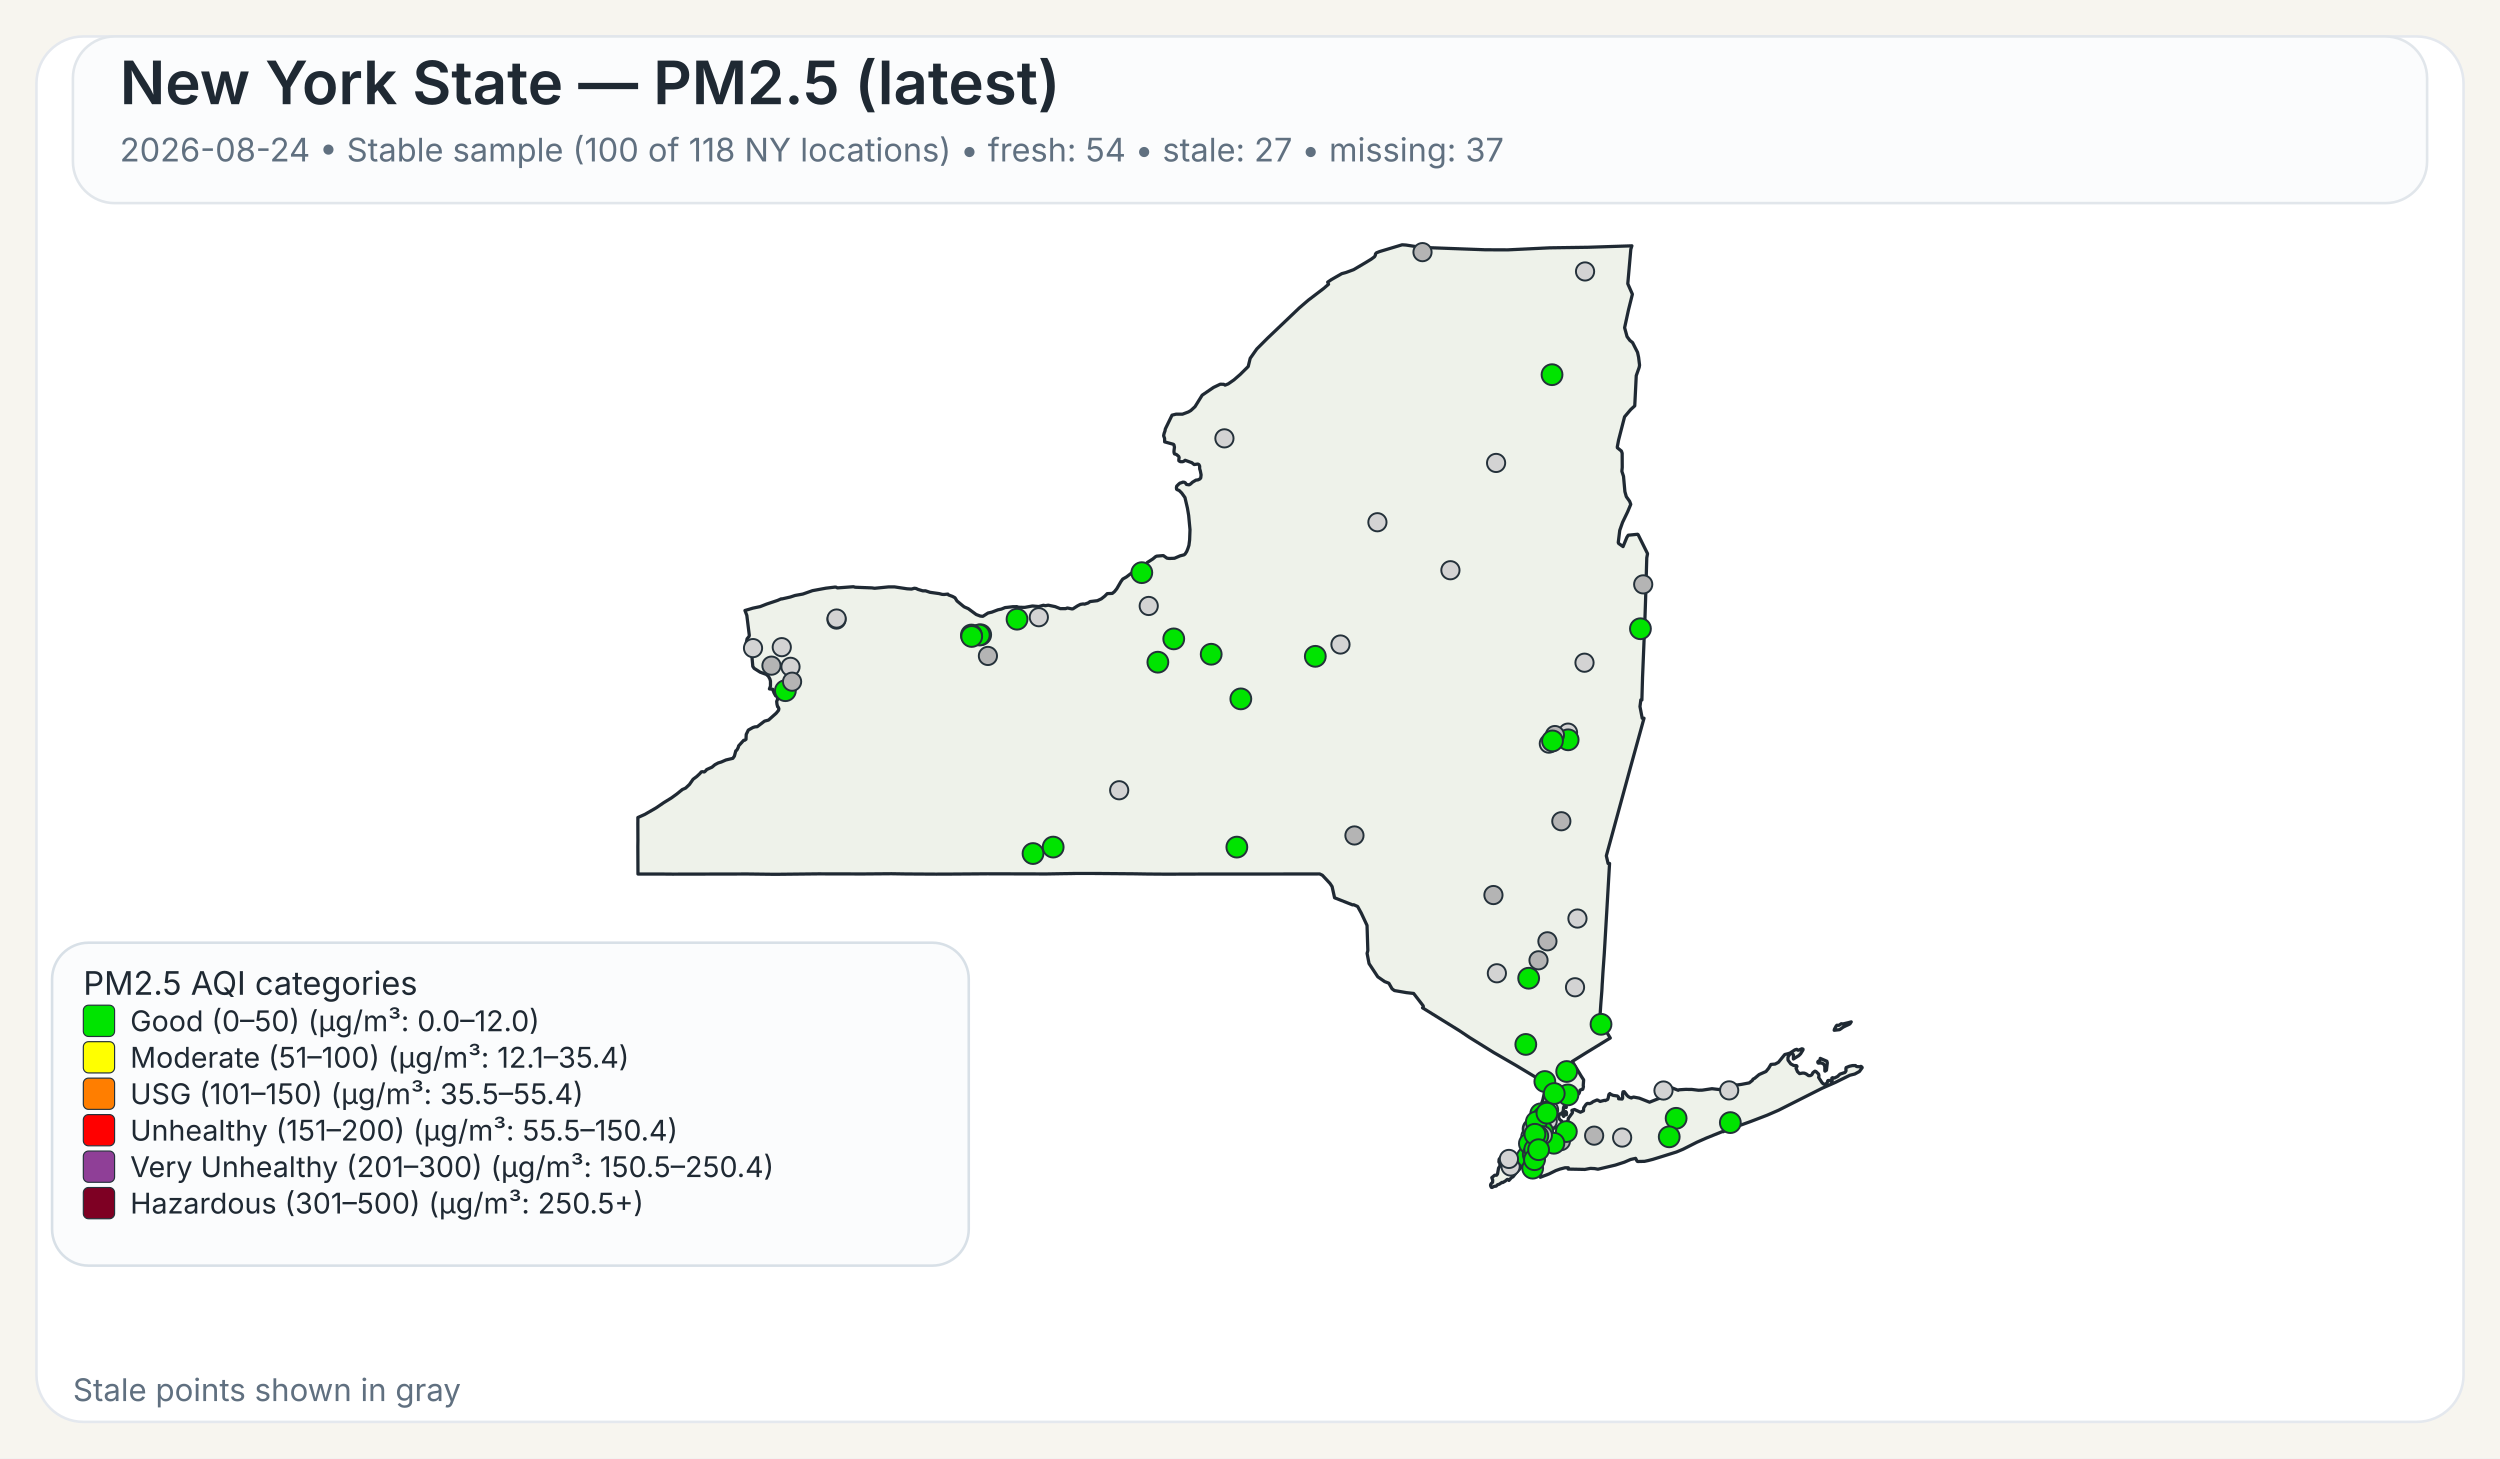
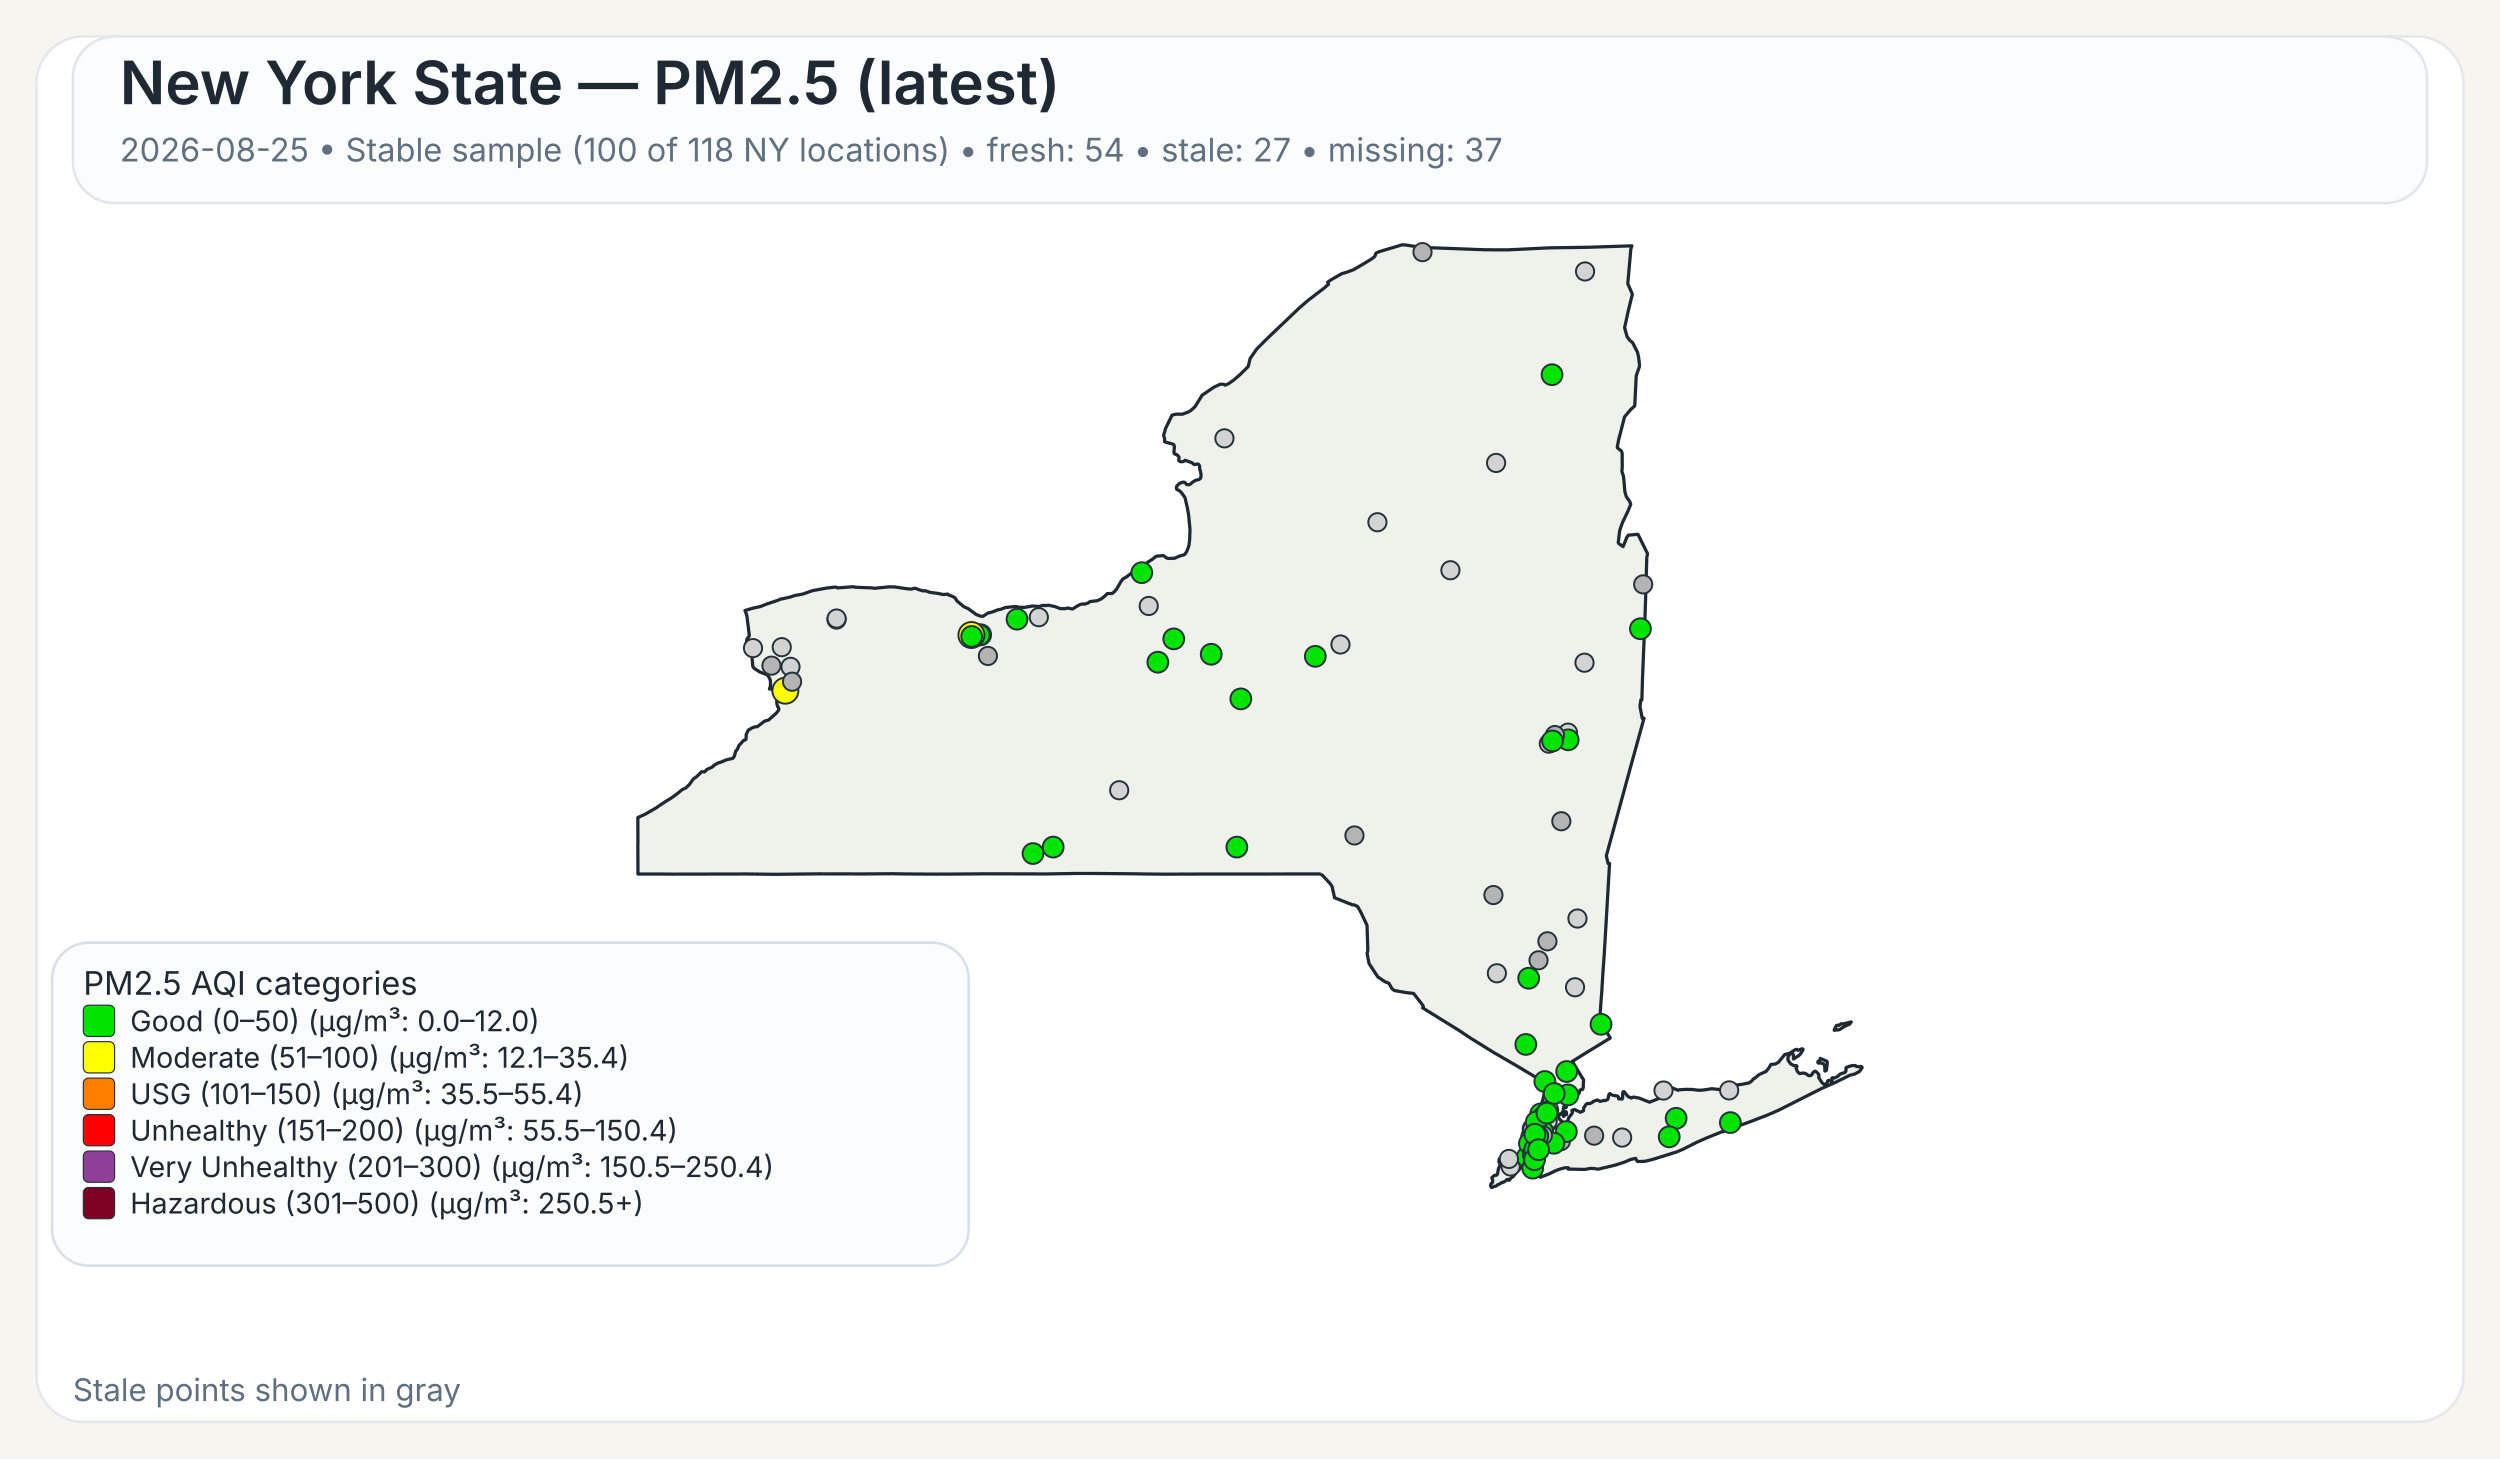
<svg xmlns="http://www.w3.org/2000/svg" width="960" height="560">
  <rect x="0" y="0" width="960" height="560" fill="#F7F5EF" />
  <rect x="14" y="14" width="932" height="532" rx="18" ry="18" fill="#FFFFFF" stroke="#E4E8EE" stroke-width="1" />
  <rect x="28" y="14" width="904" height="64" rx="16" ry="16" fill="#FBFCFD" stroke="#E1E6EB" stroke-width="1" />
  <text x="46" y="40" font-family="Public Sans, Inter, Aptos, Segoe UI, Arial, sans-serif" font-size="23" font-weight="600" fill="#1F2933">New York State — PM2.5 (latest)</text>
-   <text x="46" y="62" font-family="Public Sans, Inter, Aptos, Segoe UI, Arial, sans-serif" font-size="12.5" font-weight="400" fill="#607080">2026-08-24 • Stable sample (100 of 118 NY locations) • fresh: 54 • stale: 27 • missing: 37</text>
+   <text x="46" y="62" font-family="Public Sans, Inter, Aptos, Segoe UI, Arial, sans-serif" font-size="12.5" font-weight="400" fill="#607080">2026-08-25 • Stable sample (100 of 118 NY locations) • fresh: 54 • stale: 27 • missing: 37</text>
  <path d="M601.06,426.90 L601.23,426.83 L601.48,427.07 L601.55,427.32 L601.50,428.06 L601.28,428.08 L601.08,427.81 L601.04,427.27 L601.06,426.90 Z" fill="#EEF2EA" stroke="#1F2933" stroke-width="1.25" stroke-linejoin="round" />
  <path d="M585.16,439.66 L585.21,439.61 L585.24,439.63 L585.33,439.75 L585.00,440.50 L584.94,440.59 L584.83,440.54 L584.77,440.43 L584.80,440.38 L585.16,439.66 Z" fill="#EEF2EA" stroke="#1F2933" stroke-width="1.25" stroke-linejoin="round" />
  <path d="M579.00,452.87 L578.74,452.93 L578.02,453.54 L577.00,454.12 L576.75,454.04 L575.70,454.75 L575.07,454.93 L574.52,455.48 L573.72,455.58 L572.92,456.00 L572.71,455.95 L572.45,455.50 L572.36,455.05 L572.56,454.57 L573.14,454.01 L573.21,453.18 L572.85,452.21 L573.97,451.28 L574.68,451.28 L575.04,450.81 L575.45,448.53 L575.88,447.92 L575.97,447.53 L575.92,446.38 L575.63,446.32 L575.58,446.12 L575.66,445.16 L576.32,444.30 L576.87,444.03 L577.23,444.07 L577.46,444.30 L578.49,444.56 L580.44,444.30 L582.44,443.79 L583.07,443.83 L583.44,444.38 L583.57,445.77 L584.00,446.72 L584.43,447.38 L584.07,448.20 L583.53,448.95 L582.19,450.36 L580.96,451.93 L580.89,451.88 L580.35,452.27 L579.42,453.28 L579.25,452.99 L579.00,452.87 Z" fill="#EEF2EA" stroke="#1F2933" stroke-width="1.25" stroke-linejoin="round" />
  <path d="M698.65,407.28 L698.89,406.98 L698.98,406.42 L701.51,407.51 L701.69,408.12 L701.35,410.97 L700.83,411.31 L700.74,411.25 L700.74,409.57 L700.38,408.71 L700.19,408.52 L699.35,408.18 L698.24,408.24 L698.08,408.08 L698.02,407.81 L698.15,407.57 L698.65,407.28 Z" fill="#EEF2EA" stroke="#1F2933" stroke-width="1.25" stroke-linejoin="round" />
  <path d="M709.87,392.68 L710.87,392.40 L710.37,393.17 L709.71,393.51 L708.74,393.94 L707.77,394.42 L706.83,395.10 L706.37,395.39 L704.33,395.63 L704.44,395.18 L704.77,394.57 L705.12,393.94 L705.39,393.69 L706.11,393.74 L707.05,393.11 L707.70,393.19 L709.32,392.81 L709.87,392.68 Z" fill="#EEF2EA" stroke="#1F2933" stroke-width="1.25" stroke-linejoin="round" />
  <path d="M601.43,424.75 L601.44,424.82 L601.44,424.87 L601.44,424.97 L601.48,425.16 L601.44,425.24 L601.21,425.31 L600.95,425.08 L600.95,424.92 L601.10,424.88 L601.13,424.65 L601.23,424.58 L601.37,424.64 L601.42,424.70 L601.43,424.75 Z" fill="#EEF2EA" stroke="#1F2933" stroke-width="1.25" stroke-linejoin="round" />
  <path d="M623.05,163.10 L621.53,169.00 L621.04,171.61 L621.07,171.95 L622.62,173.20 L622.91,174.06 L622.94,179.46 L622.80,180.98 L623.43,182.92 L623.96,188.79 L624.50,190.70 L624.50,190.71 L625.79,192.51 L626.21,193.67 L625.60,195.12 L625.01,196.54 L623.06,200.59 L622.75,201.47 L621.98,203.67 L621.41,208.34 L621.56,208.68 L623.25,209.89 L624.72,206.33 L625.25,205.52 L628.84,205.16 L629.06,205.34 L632.45,212.18 L632.66,212.61 L632.36,214.21 L632.03,225.74 L632.03,225.80 L632.02,226.34 L632.00,227.05 L631.90,230.25 L631.64,238.09 L631.03,253.00 L630.74,259.97 L630.73,260.06 L630.73,260.23 L630.48,268.80 L630.08,268.74 L629.75,271.32 L630.61,275.80 L631.30,275.80 L628.80,284.88 L626.09,294.70 L622.63,307.38 L616.83,328.64 L617.50,331.57 L618.07,331.57 L617.02,349.62 L617.02,349.66 L616.71,354.88 L616.28,362.25 L616.04,366.27 L615.53,373.42 L615.30,377.22 L615.29,377.28 L615.29,377.35 L615.28,377.44 L615.28,377.49 L615.27,377.53 L615.19,379.03 L615.19,379.14 L615.18,379.18 L615.18,379.35 L615.17,379.49 L615.12,380.31 L615.09,380.73 L615.08,380.89 L614.72,385.46 L614.66,386.30 L614.29,391.98 L618.35,398.60 L616.75,399.56 L616.45,399.75 L610.52,403.39 L609.46,404.03 L609.01,404.31 L603.77,407.58 L605.77,410.89 L606.19,411.58 L606.62,412.29 L607.18,413.23 L608.08,414.62 L608.12,414.70 L607.96,416.83 L608.04,417.28 L607.81,418.17 L607.68,418.35 L607.54,418.27 L606.73,418.62 L606.42,419.73 L606.23,420.03 L605.55,420.48 L604.13,421.08 L603.54,421.65 L602.05,422.64 L600.59,424.82 L600.46,425.17 L600.38,425.37 L600.34,426.13 L600.15,426.98 L600.19,427.32 L600.39,427.51 L600.54,427.87 L600.54,428.09 L600.53,428.27 L600.60,428.55 L600.51,428.65 L600.44,428.71 L600.35,428.62 L600.18,428.29 L600.01,427.93 L600.10,427.54 L599.94,427.19 L599.85,427.21 L599.64,427.48 L599.51,427.81 L599.07,427.70 L598.72,427.92 L598.55,428.85 L598.57,429.17 L598.77,429.63 L599.21,430.17 L599.64,430.41 L600.31,431.59 L600.59,432.07 L600.90,432.04 L601.36,431.60 L601.36,431.60 L602.21,429.98 L602.19,429.51 L603.74,427.42 L603.84,427.11 L603.60,426.42 L603.67,426.33 L604.61,426.05 L606.88,427.09 L607.17,426.96 L608.05,426.54 L608.14,425.40 L608.93,424.24 L609.36,423.80 L609.77,423.70 L610.33,423.82 L611.26,423.43 L611.66,423.07 L613.16,422.42 L613.38,422.39 L614.46,422.95 L616.17,422.51 L616.43,422.62 L617.32,422.20 L617.49,421.82 L617.52,421.77 L617.81,420.28 L618.19,419.93 L618.22,419.96 L618.50,420.18 L618.60,420.26 L618.84,420.36 L619.48,420.63 L619.66,420.66 L619.90,420.69 L620.59,420.79 L621.03,420.85 L621.08,420.86 L621.49,421.26 L621.50,421.39 L621.55,421.93 L622.90,422.03 L623.09,421.64 L623.06,420.27 L623.21,419.33 L623.28,419.23 L623.69,419.22 L624.78,420.64 L625.29,421.11 L626.07,421.51 L626.50,421.62 L626.59,421.46 L627.35,421.28 L629.51,421.69 L629.51,421.69 L633.42,423.24 L638.19,421.34 L638.36,420.84 L638.45,419.18 L638.68,418.35 L640.49,417.89 L642.20,417.80 L644.45,418.67 L644.65,418.48 L647.29,418.32 L649.72,418.35 L652.18,418.65 L653.70,418.61 L657.40,418.06 L660.48,418.42 L661.32,417.62 L664.03,416.80 L665.53,416.46 L666.97,416.64 L668.73,416.40 L671.71,415.83 L672.90,414.88 L673.16,414.40 L673.82,414.05 L675.50,412.63 L678.13,411.46 L679.12,410.27 L680.04,408.74 L681.66,408.60 L682.91,407.93 L685.34,404.94 L686.69,404.59 L687.35,404.38 L689.21,403.16 L689.94,402.93 L690.28,403.23 L690.57,403.30 L691.93,402.73 L692.35,402.87 L692.38,403.11 L691.44,404.66 L690.75,405.35 L688.66,406.65 L688.68,405.06 L688.30,404.60 L687.92,404.54 L687.60,404.66 L687.09,405.06 L686.58,406.01 L686.59,407.08 L687.65,408.54 L688.81,409.15 L689.85,409.20 L690.06,409.50 L689.68,410.21 L690.24,411.51 L691.03,412.27 L692.17,412.06 L692.88,412.09 L693.59,412.39 L694.51,413.06 L695.19,413.03 L695.62,412.79 L695.84,412.56 L696.12,411.95 L696.83,411.38 L696.98,411.33 L697.37,411.49 L698.35,412.46 L698.48,413.14 L698.35,413.73 L699.60,415.66 L700.04,416.12 L700.44,416.32 L700.84,416.33 L701.58,415.93 L701.76,415.37 L701.81,415.13 L701.99,414.91 L702.86,414.89 L703.07,415.26 L703.12,415.25 L703.24,415.22 L703.45,415.13 L703.57,414.86 L703.45,414.38 L703.43,414.00 L703.70,413.83 L704.39,413.98 L705.62,413.37 L706.56,412.46 L708.48,411.82 L708.83,411.29 L708.88,410.85 L708.80,410.51 L708.92,409.94 L710.19,409.44 L711.31,409.19 L712.51,409.17 L712.73,409.44 L713.09,409.58 L714.27,409.63 L714.58,409.48 L714.99,409.75 L715.07,409.99 L714.02,411.45 L712.24,412.42 L710.34,412.90 L704.77,415.65 L699.71,417.88 L682.98,426.32 L678.57,428.24 L672.42,430.60 L662.20,434.30 L661.73,434.58 L661.49,434.51 L660.84,434.74 L655.19,437.03 L651.62,438.61 L646.31,441.30 L643.78,442.36 L638.41,444.04 L634.66,445.20 L632.83,445.67 L631.47,445.96 L631.32,445.96 L628.83,446.02 L628.63,445.87 L628.07,444.81 L626.15,445.24 L623.74,446.28 L621.85,446.89 L620.27,447.40 L613.61,448.98 L612.34,448.74 L610.73,448.66 L608.60,449.06 L605.36,448.99 L602.17,448.93 L602.19,448.77 L602.25,448.43 L600.97,448.42 L599.39,448.83 L599.07,448.91 L597.43,449.50 L594.79,450.81 L591.48,452.07 L591.48,451.26 L591.59,450.86 L591.41,450.49 L591.24,450.39 L590.88,450.18 L590.56,449.81 L590.00,449.87 L588.10,450.05 L587.46,450.03 L587.05,449.85 L586.87,449.72 L586.81,449.43 L587.15,448.99 L587.21,448.90 L587.49,448.42 L587.39,448.02 L586.94,447.62 L585.63,447.32 L585.23,446.64 L585.06,445.69 L585.31,444.71 L585.45,444.41 L585.68,443.96 L586.50,442.95 L586.37,441.37 L586.22,441.17 L586.16,441.08 L586.11,440.71 L586.29,440.19 L586.49,440.03 L586.59,439.53 L586.42,439.11 L586.13,438.91 L586.77,435.14 L587.04,434.58 L587.53,433.54 L588.00,432.56 L588.37,431.79 L590.66,426.98 L591.27,425.68 L591.55,425.09 L591.55,425.09 L591.90,424.00 L592.36,422.57 L592.47,422.24 L593.89,415.87 L593.37,415.86 L592.83,415.54 L585.14,410.91 L585.14,410.91 L582.09,409.08 L581.83,408.93 L574.90,404.92 L573.64,404.20 L565.84,399.35 L564.27,398.37 L560.37,395.76 L546.26,387.01 L546.57,386.68 L546.49,386.22 L542.83,381.48 L542.63,381.46 L540.06,381.17 L535.45,380.37 L534.54,379.69 L533.32,377.55 L531.70,376.93 L529.06,375.09 L525.71,370.01 L525.14,367.03 L524.96,366.10 L525.25,365.02 L524.94,355.37 L522.72,350.61 L521.32,348.08 L519.78,347.40 L519.41,347.49 L512.48,344.75 L511.52,340.44 L510.72,339.24 L507.79,336.09 L506.74,335.59 L502.43,335.60 L502.18,335.60 L499.75,335.60 L499.39,335.61 L499.35,335.61 L469.83,335.63 L469.66,335.63 L462.36,335.64 L461.30,335.63 L460.85,335.63 L460.00,335.64 L448.21,335.68 L447.85,335.68 L441.17,335.63 L440.91,335.63 L435.49,335.54 L435.46,335.54 L420.14,335.41 L418.99,335.41 L413.90,335.41 L413.83,335.41 L413.52,335.41 L412.93,335.41 L412.60,335.42 L411.23,335.45 L411.22,335.45 L408.74,335.48 L408.73,335.48 L401.77,335.60 L379.14,335.54 L372.91,335.59 L364.59,335.65 L360.26,335.66 L359.71,335.67 L347.88,335.60 L347.87,335.60 L342.30,335.51 L337.43,335.55 L331.40,335.60 L314.24,335.56 L297.70,335.74 L295.08,335.71 L287.13,335.61 L286.61,335.61 L258.23,335.67 L257.47,335.66 L253.93,335.63 L253.07,335.62 L253.07,335.63 L244.98,335.62 L244.93,325.04 L244.95,323.48 L244.96,322.52 L244.95,321.67 L244.95,321.16 L244.95,320.84 L244.93,316.08 L244.94,315.42 L244.94,313.93 L247.57,312.75 L251.88,310.27 L254.93,308.19 L257.77,306.44 L259.87,304.92 L262.02,303.17 L263.28,302.62 L264.74,301.24 L266.14,299.24 L267.54,298.19 L268.72,297.09 L269.32,296.39 L269.90,296.33 L270.33,296.44 L270.54,296.38 L271.04,295.92 L271.36,295.51 L273.40,294.60 L274.52,293.65 L275.81,292.96 L276.98,292.61 L278.76,291.83 L281.41,291.20 L282.01,290.34 L282.12,289.92 L282.55,288.31 L282.75,288.22 L283.00,287.95 L283.49,287.01 L283.63,286.42 L285.57,284.28 L285.90,284.29 L286.46,283.91 L286.55,282.02 L287.35,280.35 L289.13,279.36 L289.89,279.12 L290.78,279.05 L293.57,276.92 L295.12,276.50 L298.07,273.86 L298.97,272.76 L299.09,272.13 L298.79,271.45 L298.62,271.42 L298.36,270.43 L298.24,269.33 L298.55,268.66 L298.61,268.16 L298.25,267.28 L297.85,267.20 L297.24,266.09 L296.70,264.68 L295.46,264.54 L295.86,263.47 L295.86,261.59 L295.66,260.80 L295.08,259.71 L294.94,259.59 L294.28,258.99 L291.89,258.11 L289.57,256.64 L289.07,255.88 L288.57,250.10 L288.55,249.89 L286.78,249.43 L286.31,248.17 L286.88,245.30 L287.63,244.40 L287.73,243.95 L286.78,236.32 L286.06,234.43 L289.07,233.54 L291.93,232.93 L294.37,231.97 L298.62,230.55 L299.99,229.95 L300.12,230.02 L303.47,229.26 L305.29,228.66 L308.28,228.12 L312.00,226.81 L317.17,225.86 L320.65,225.44 L321.03,225.47 L321.59,225.76 L322.04,225.72 L327.70,225.30 L328.39,225.50 L334.82,225.75 L335.83,225.90 L341.09,225.38 L343.51,225.37 L348.32,226.10 L349.98,226.20 L350.03,226.20 L351.12,225.89 L351.79,225.98 L352.52,226.34 L354.31,226.87 L355.38,226.87 L357.13,227.45 L360.63,227.94 L361.77,228.24 L362.50,228.28 L363.98,228.13 L364.17,228.44 L365.74,229.01 L366.72,229.54 L367.48,230.77 L369.92,232.79 L370.31,233.07 L371.82,233.73 L373.38,234.88 L374.86,235.97 L376.42,236.57 L377.42,236.67 L379.40,235.40 L380.84,235.07 L383.21,234.17 L384.54,233.89 L385.93,233.32 L386.27,233.28 L386.83,233.22 L388.90,232.98 L390.48,232.95 L391.11,233.18 L393.48,233.24 L396.46,232.70 L398.89,232.91 L400.66,232.42 L401.43,232.58 L402.53,232.39 L405.18,232.95 L407.17,233.73 L409.20,233.71 L409.87,233.47 L411.66,233.83 L412.03,233.77 L413.80,232.63 L414.88,232.08 L415.91,231.92 L416.48,231.99 L417.81,231.55 L418.60,231.00 L421.39,230.66 L422.92,229.95 L424.23,228.91 L425.18,227.95 L425.69,227.93 L427.12,227.87 L427.93,227.21 L428.83,226.10 L430.44,223.32 L431.14,222.35 L431.96,221.89 L432.55,221.55 L435.18,219.53 L437.03,218.59 L437.61,217.92 L437.98,217.72 L438.51,217.88 L439.70,217.38 L440.56,215.99 L442.64,214.67 L443.82,213.70 L444.23,213.55 L446.72,213.34 L448.11,214.33 L448.97,214.45 L450.99,214.38 L453.20,213.43 L454.63,213.07 L455.05,212.77 L455.69,211.79 L456.17,210.59 L456.55,209.40 L456.81,207.36 L456.96,203.41 L456.73,200.97 L456.44,197.89 L455.97,195.10 L455.02,191.05 L453.78,189.32 L452.78,188.33 L452.13,188.08 L451.81,187.86 L451.74,187.30 L451.84,186.69 L452.22,186.31 L452.64,185.89 L453.10,185.51 L453.80,185.32 L454.18,185.14 L454.70,185.18 L455.13,185.37 L455.61,186.03 L456.63,186.18 L457.19,185.84 L457.91,185.17 L459.24,184.37 L460.00,184.28 L460.73,183.93 L461.08,183.54 L461.22,182.35 L460.90,180.72 L460.70,180.14 L460.66,179.72 L460.67,178.99 L460.38,178.40 L459.97,178.19 L458.56,178.39 L457.66,177.67 L455.09,176.75 L454.57,177.13 L454.12,177.30 L453.65,177.30 L453.29,177.28 L452.94,177.12 L452.67,176.90 L452.67,176.38 L452.79,175.72 L452.62,175.27 L451.89,174.63 L451.54,174.45 L451.01,174.30 L450.87,173.94 L450.80,173.54 L450.84,172.88 L450.99,171.72 L450.78,170.78 L450.56,170.60 L447.23,169.68 L447.20,168.34 L446.83,167.32 L447.02,166.42 L447.35,165.48 L447.50,164.69 L450.06,159.42 L451.61,159.04 L454.05,159.05 L456.36,158.18 L457.28,157.64 L458.88,156.17 L461.63,151.75 L465.96,148.79 L468.59,147.53 L469.94,147.58 L470.43,147.90 L471.65,147.40 L473.83,145.88 L476.29,143.74 L476.97,143.06 L479.31,140.74 L480.08,137.59 L482.60,134.01 L486.70,129.90 L498.91,118.26 L502.36,115.29 L508.27,110.78 L510.16,109.15 L509.83,108.34 L511.28,107.35 L515.25,105.08 L516.86,104.64 L519.80,103.55 L524.26,100.92 L526.51,99.55 L527.81,98.60 L528.14,98.00 L528.16,97.54 L528.55,97.08 L529.76,96.60 L538.43,94.00 L539.92,94.10 L544.47,94.80 L545.84,95.00 L570.26,95.91 L578.85,95.95 L585.96,95.61 L595.04,95.17 L609.91,94.95 L626.65,94.40 L626.23,95.73 L625.68,102.02 L625.07,108.95 L626.84,112.98 L625.33,119.03 L623.85,125.84 L624.79,129.27 L625.53,130.26 L625.83,130.68 L626.91,131.56 L626.91,131.56 L628.81,135.29 L629.22,137.19 L629.59,140.21 L629.45,141.06 L628.32,144.25 L627.83,154.15 L627.74,155.85 L626.19,157.27 L623.83,160.07 L623.05,163.10 Z" fill="#EEF2EA" stroke="#1F2933" stroke-width="1.25" stroke-linejoin="round" />
  <circle cx="574.80" cy="373.74" r="3.50" fill="lightgray" stroke="#24313A" stroke-width="0.75" />
  <circle cx="296.24" cy="255.61" r="3.50" fill="rgb(180,180,180)" stroke="#24313A" stroke-width="0.75" />
  <circle cx="585.91" cy="401.06" r="4.00" fill="#00E400" stroke="#24313A" stroke-width="0.75" />
  <circle cx="590.67" cy="430.08" r="3.50" fill="lightgray" stroke="#24313A" stroke-width="0.75" />
  <circle cx="587.01" cy="375.64" r="4.00" fill="#00E400" stroke="#24313A" stroke-width="0.75" />
  <circle cx="580.07" cy="447.93" r="3.50" fill="lightgray" stroke="#24313A" stroke-width="0.75" />
  <circle cx="528.93" cy="200.54" r="3.50" fill="lightgray" stroke="#24313A" stroke-width="0.75" />
  <circle cx="622.90" cy="436.82" r="3.50" fill="lightgray" stroke="#24313A" stroke-width="0.75" />
  <circle cx="321.22" cy="237.92" r="3.50" fill="lightgray" stroke="#24313A" stroke-width="0.75" />
  <circle cx="556.96" cy="218.97" r="3.50" fill="lightgray" stroke="#24313A" stroke-width="0.75" />
  <circle cx="574.50" cy="177.77" r="3.50" fill="lightgray" stroke="#24313A" stroke-width="0.75" />
  <circle cx="429.77" cy="303.46" r="3.50" fill="lightgray" stroke="#24313A" stroke-width="0.75" />
  <circle cx="514.74" cy="247.49" r="3.50" fill="lightgray" stroke="#24313A" stroke-width="0.75" />
  <circle cx="470.18" cy="168.33" r="3.50" fill="lightgray" stroke="#24313A" stroke-width="0.75" />
  <circle cx="376.59" cy="243.75" r="4.00" fill="#00E400" stroke="#24313A" stroke-width="0.75" />
  <circle cx="591.63" cy="427.72" r="4.00" fill="#00E400" stroke="#24313A" stroke-width="0.75" />
  <circle cx="593.40" cy="430.37" r="4.00" fill="#00E400" stroke="#24313A" stroke-width="0.75" />
  <circle cx="593.93" cy="437.51" r="4.00" fill="#00E400" stroke="#24313A" stroke-width="0.75" />
  <circle cx="602.12" cy="281.33" r="3.50" fill="lightgray" stroke="#24313A" stroke-width="0.75" />
  <circle cx="398.91" cy="237.01" r="3.50" fill="lightgray" stroke="#24313A" stroke-width="0.75" />
  <circle cx="598.03" cy="436.67" r="4.00" fill="#00E400" stroke="#24313A" stroke-width="0.75" />
  <circle cx="595.98" cy="143.88" r="4.00" fill="#00E400" stroke="#24313A" stroke-width="0.75" />
  <circle cx="601.61" cy="411.46" r="4.00" fill="#00E400" stroke="#24313A" stroke-width="0.75" />
  <circle cx="608.45" cy="254.48" r="3.50" fill="lightgray" stroke="#24313A" stroke-width="0.75" />
  <circle cx="604.81" cy="379.11" r="3.50" fill="lightgray" stroke="#24313A" stroke-width="0.75" />
  <circle cx="588.51" cy="437.27" r="3.50" fill="rgb(180,180,180)" stroke="#24313A" stroke-width="0.75" />
  <circle cx="465.10" cy="251.23" r="4.00" fill="#00E400" stroke="#24313A" stroke-width="0.75" />
  <circle cx="396.68" cy="327.76" r="4.00" fill="#00E400" stroke="#24313A" stroke-width="0.75" />
  <circle cx="643.63" cy="429.43" r="4.00" fill="#00E400" stroke="#24313A" stroke-width="0.75" />
  <circle cx="586.47" cy="444.33" r="4.00" fill="#00E400" stroke="#24313A" stroke-width="0.75" />
  <circle cx="303.55" cy="256.06" r="3.50" fill="lightgray" stroke="#24313A" stroke-width="0.75" />
  <circle cx="602.17" cy="284.09" r="4.00" fill="#00E400" stroke="#24313A" stroke-width="0.75" />
-   <circle cx="301.59" cy="265.22" r="4.00" fill="#00E400" stroke="#24313A" stroke-width="0.75" />
+   <circle cx="301.59" cy="265.22" r="5.00" fill="#FFFF00" stroke="#24313A" stroke-width="0.75" />
  <circle cx="321.26" cy="237.52" r="3.50" fill="lightgray" stroke="#24313A" stroke-width="0.75" />
  <circle cx="612.15" cy="436.09" r="3.50" fill="rgb(180,180,180)" stroke="#24313A" stroke-width="0.75" />
  <circle cx="587.88" cy="438.53" r="3.50" fill="rgb(180,180,180)" stroke="#24313A" stroke-width="0.75" />
  <circle cx="591.83" cy="440.12" r="3.50" fill="lightgray" stroke="#24313A" stroke-width="0.75" />
  <circle cx="594.32" cy="430.48" r="3.50" fill="lightgray" stroke="#24313A" stroke-width="0.75" />
  <circle cx="594.83" cy="426.21" r="3.50" fill="lightgray" stroke="#24313A" stroke-width="0.75" />
  <circle cx="605.74" cy="352.72" r="3.50" fill="lightgray" stroke="#24313A" stroke-width="0.75" />
  <circle cx="664.00" cy="418.71" r="3.50" fill="lightgray" stroke="#24313A" stroke-width="0.75" />
  <circle cx="546.24" cy="96.82" r="3.50" fill="rgb(180,180,180)" stroke="#24313A" stroke-width="0.75" />
  <circle cx="638.78" cy="418.76" r="3.50" fill="lightgray" stroke="#24313A" stroke-width="0.75" />
  <circle cx="304.16" cy="261.77" r="3.50" fill="rgb(180,180,180)" stroke="#24313A" stroke-width="0.75" />
  <circle cx="441.11" cy="232.69" r="3.50" fill="lightgray" stroke="#24313A" stroke-width="0.75" />
  <circle cx="598.43" cy="436.52" r="4.00" fill="#00E400" stroke="#24313A" stroke-width="0.75" />
  <circle cx="376.03" cy="243.84" r="4.00" fill="#00E400" stroke="#24313A" stroke-width="0.75" />
  <circle cx="592.26" cy="428.72" r="3.50" fill="rgb(180,180,180)" stroke="#24313A" stroke-width="0.75" />
  <circle cx="579.43" cy="445.03" r="3.50" fill="lightgray" stroke="#24313A" stroke-width="0.75" />
  <circle cx="602.08" cy="420.44" r="4.00" fill="#00E400" stroke="#24313A" stroke-width="0.75" />
  <circle cx="590.18" cy="441.64" r="3.50" fill="rgb(180,180,180)" stroke="#24313A" stroke-width="0.75" />
  <circle cx="520.11" cy="320.82" r="3.50" fill="rgb(180,180,180)" stroke="#24313A" stroke-width="0.75" />
  <circle cx="601.48" cy="434.51" r="3.50" fill="rgb(180,180,180)" stroke="#24313A" stroke-width="0.75" />
  <circle cx="598.28" cy="436.62" r="3.50" fill="rgb(180,180,180)" stroke="#24313A" stroke-width="0.75" />
  <circle cx="601.48" cy="434.52" r="3.50" fill="rgb(180,180,180)" stroke="#24313A" stroke-width="0.75" />
  <circle cx="608.66" cy="104.24" r="3.50" fill="lightgray" stroke="#24313A" stroke-width="0.75" />
-   <circle cx="373.02" cy="243.85" r="4.00" fill="#00E400" stroke="#24313A" stroke-width="0.75" />
+   <circle cx="373.02" cy="243.85" r="5.00" fill="#FFFF00" stroke="#24313A" stroke-width="0.75" />
  <circle cx="598.27" cy="436.67" r="3.50" fill="lightgray" stroke="#24313A" stroke-width="0.75" />
  <circle cx="598.28" cy="436.62" r="3.50" fill="lightgray" stroke="#24313A" stroke-width="0.75" />
  <circle cx="587.67" cy="436.46" r="3.50" fill="lightgray" stroke="#24313A" stroke-width="0.75" />
  <circle cx="590.79" cy="368.76" r="3.50" fill="rgb(180,180,180)" stroke="#24313A" stroke-width="0.75" />
  <circle cx="593.22" cy="415.30" r="4.00" fill="#00E400" stroke="#24313A" stroke-width="0.75" />
  <circle cx="590.92" cy="439.03" r="4.00" fill="#00E400" stroke="#24313A" stroke-width="0.75" />
  <circle cx="300.20" cy="248.51" r="3.50" fill="lightgray" stroke="#24313A" stroke-width="0.75" />
  <circle cx="588.55" cy="448.58" r="4.00" fill="#00E400" stroke="#24313A" stroke-width="0.75" />
  <circle cx="592.77" cy="438.21" r="3.50" fill="lightgray" stroke="#24313A" stroke-width="0.75" />
  <circle cx="592.77" cy="438.23" r="3.50" fill="rgb(180,180,180)" stroke="#24313A" stroke-width="0.75" />
  <circle cx="592.78" cy="438.21" r="3.50" fill="rgb(180,180,180)" stroke="#24313A" stroke-width="0.75" />
  <circle cx="592.81" cy="438.17" r="3.50" fill="rgb(180,180,180)" stroke="#24313A" stroke-width="0.75" />
  <circle cx="592.70" cy="438.35" r="3.50" fill="rgb(180,180,180)" stroke="#24313A" stroke-width="0.75" />
  <circle cx="592.76" cy="438.20" r="3.50" fill="lightgray" stroke="#24313A" stroke-width="0.75" />
  <circle cx="592.66" cy="438.26" r="3.50" fill="lightgray" stroke="#24313A" stroke-width="0.75" />
  <circle cx="599.38" cy="438.19" r="3.50" fill="rgb(180,180,180)" stroke="#24313A" stroke-width="0.75" />
  <circle cx="474.95" cy="325.29" r="4.00" fill="#00E400" stroke="#24313A" stroke-width="0.75" />
  <circle cx="588.70" cy="433.55" r="4.00" fill="#00E400" stroke="#24313A" stroke-width="0.75" />
  <circle cx="601.48" cy="434.52" r="4.00" fill="#00E400" stroke="#24313A" stroke-width="0.75" />
  <circle cx="629.93" cy="241.44" r="4.00" fill="#00E400" stroke="#24313A" stroke-width="0.75" />
  <circle cx="599.55" cy="315.36" r="3.50" fill="rgb(180,180,180)" stroke="#24313A" stroke-width="0.75" />
  <circle cx="588.57" cy="437.98" r="3.50" fill="lightgray" stroke="#24313A" stroke-width="0.75" />
  <circle cx="595.75" cy="285.13" r="3.50" fill="rgb(180,180,180)" stroke="#24313A" stroke-width="0.75" />
  <circle cx="589.13" cy="443.87" r="4.00" fill="#00E400" stroke="#24313A" stroke-width="0.75" />
  <circle cx="594.21" cy="361.46" r="3.50" fill="rgb(180,180,180)" stroke="#24313A" stroke-width="0.75" />
  <circle cx="614.79" cy="393.33" r="4.00" fill="#00E400" stroke="#24313A" stroke-width="0.75" />
  <circle cx="664.45" cy="431.08" r="3.50" fill="lightgray" stroke="#24313A" stroke-width="0.75" />
  <circle cx="597.09" cy="282.26" r="3.50" fill="rgb(180,180,180)" stroke="#24313A" stroke-width="0.75" />
  <circle cx="573.48" cy="343.70" r="3.50" fill="rgb(180,180,180)" stroke="#24313A" stroke-width="0.75" />
  <circle cx="373.13" cy="244.40" r="4.00" fill="#00E400" stroke="#24313A" stroke-width="0.75" />
  <circle cx="590.03" cy="441.87" r="4.00" fill="#00E400" stroke="#24313A" stroke-width="0.75" />
  <circle cx="664.45" cy="431.08" r="4.00" fill="#00E400" stroke="#24313A" stroke-width="0.75" />
  <circle cx="596.83" cy="419.91" r="4.00" fill="#00E400" stroke="#24313A" stroke-width="0.75" />
  <circle cx="640.98" cy="436.54" r="4.00" fill="#00E400" stroke="#24313A" stroke-width="0.75" />
  <circle cx="587.29" cy="439.12" r="4.00" fill="#00E400" stroke="#24313A" stroke-width="0.75" />
  <circle cx="589.23" cy="444.79" r="4.00" fill="#00E400" stroke="#24313A" stroke-width="0.75" />
  <circle cx="588.46" cy="433.42" r="3.50" fill="rgb(180,180,180)" stroke="#24313A" stroke-width="0.75" />
  <circle cx="592.37" cy="434.42" r="4.00" fill="#00E400" stroke="#24313A" stroke-width="0.75" />
  <circle cx="594.75" cy="285.55" r="3.50" fill="lightgray" stroke="#24313A" stroke-width="0.75" />
  <circle cx="630.99" cy="224.40" r="3.50" fill="rgb(180,180,180)" stroke="#24313A" stroke-width="0.75" />
  <circle cx="590.52" cy="437.49" r="4.00" fill="#00E400" stroke="#24313A" stroke-width="0.75" />
  <circle cx="589.94" cy="430.85" r="4.00" fill="#00E400" stroke="#24313A" stroke-width="0.75" />
  <circle cx="596.15" cy="284.52" r="4.00" fill="#00E400" stroke="#24313A" stroke-width="0.75" />
  <circle cx="588.77" cy="443.25" r="4.00" fill="#00E400" stroke="#24313A" stroke-width="0.75" />
  <circle cx="596.70" cy="439.01" r="4.00" fill="#00E400" stroke="#24313A" stroke-width="0.75" />
  <circle cx="390.54" cy="237.77" r="4.00" fill="#00E400" stroke="#24313A" stroke-width="0.75" />
  <circle cx="589.36" cy="441.38" r="4.00" fill="#00E400" stroke="#24313A" stroke-width="0.75" />
  <circle cx="450.72" cy="245.33" r="4.00" fill="#00E400" stroke="#24313A" stroke-width="0.75" />
  <circle cx="444.62" cy="254.28" r="4.00" fill="#00E400" stroke="#24313A" stroke-width="0.75" />
  <circle cx="379.36" cy="251.88" r="3.50" fill="rgb(180,180,180)" stroke="#24313A" stroke-width="0.75" />
  <circle cx="594.02" cy="427.45" r="4.00" fill="#00E400" stroke="#24313A" stroke-width="0.75" />
  <circle cx="592.46" cy="435.94" r="3.50" fill="rgb(180,180,180)" stroke="#24313A" stroke-width="0.75" />
  <circle cx="289.16" cy="248.87" r="3.50" fill="lightgray" stroke="#24313A" stroke-width="0.75" />
  <circle cx="505.08" cy="252.03" r="4.00" fill="#00E400" stroke="#24313A" stroke-width="0.75" />
  <circle cx="590.51" cy="436.23" r="4.00" fill="#00E400" stroke="#24313A" stroke-width="0.75" />
  <circle cx="589.41" cy="435.56" r="4.00" fill="#00E400" stroke="#24313A" stroke-width="0.75" />
  <circle cx="438.45" cy="219.90" r="4.00" fill="#00E400" stroke="#24313A" stroke-width="0.75" />
  <circle cx="589.25" cy="445.32" r="4.00" fill="#00E400" stroke="#24313A" stroke-width="0.75" />
  <circle cx="590.82" cy="441.48" r="4.00" fill="#00E400" stroke="#24313A" stroke-width="0.75" />
  <circle cx="476.48" cy="268.37" r="4.00" fill="#00E400" stroke="#24313A" stroke-width="0.75" />
  <circle cx="404.42" cy="325.28" r="4.00" fill="#00E400" stroke="#24313A" stroke-width="0.75" />
  <rect x="20" y="362" width="352" height="124" rx="14" ry="14" fill="#FBFCFD" stroke="#D8E0E7" stroke-width="1" />
  <text x="32" y="382" font-family="Inter, Aptos, Segoe UI, Arial, sans-serif" font-size="12.5" fill="#1F2933">PM2.5 AQI categories</text>
  <rect x="32" y="386" width="12" height="12" rx="2" ry="2" fill="#00E400" stroke="#24313A" stroke-width="0.45" />
  <text x="50" y="396" font-family="Inter, Aptos, Segoe UI, Arial, sans-serif" font-size="11" fill="#1F2933">Good (0–50)  (µg/m³: 0.0–12.0)</text>
  <rect x="32" y="400" width="12" height="12" rx="2" ry="2" fill="#FFFF00" stroke="#24313A" stroke-width="0.45" />
  <text x="50" y="410" font-family="Inter, Aptos, Segoe UI, Arial, sans-serif" font-size="11" fill="#1F2933">Moderate (51–100)  (µg/m³: 12.1–35.4)</text>
  <rect x="32" y="414" width="12" height="12" rx="2" ry="2" fill="#FF7E00" stroke="#24313A" stroke-width="0.45" />
  <text x="50" y="424" font-family="Inter, Aptos, Segoe UI, Arial, sans-serif" font-size="11" fill="#1F2933">USG (101–150)  (µg/m³: 35.5–55.4)</text>
  <rect x="32" y="428" width="12" height="12" rx="2" ry="2" fill="#FF0000" stroke="#24313A" stroke-width="0.45" />
  <text x="50" y="438" font-family="Inter, Aptos, Segoe UI, Arial, sans-serif" font-size="11" fill="#1F2933">Unhealthy (151–200)  (µg/m³: 55.5–150.4)</text>
  <rect x="32" y="442" width="12" height="12" rx="2" ry="2" fill="#8F3F97" stroke="#24313A" stroke-width="0.45" />
  <text x="50" y="452" font-family="Inter, Aptos, Segoe UI, Arial, sans-serif" font-size="11" fill="#1F2933">Very Unhealthy (201–300)  (µg/m³: 150.5–250.4)</text>
  <rect x="32" y="456" width="12" height="12" rx="2" ry="2" fill="#7E0023" stroke="#24313A" stroke-width="0.45" />
  <text x="50" y="466" font-family="Inter, Aptos, Segoe UI, Arial, sans-serif" font-size="11" fill="#1F2933">Hazardous (301–500)  (µg/m³: 250.5+)</text>
  <text x="28" y="538" font-family="Inter, Aptos, Segoe UI, Arial, sans-serif" font-size="12" fill="#607080">Stale points shown in gray</text>
</svg>
